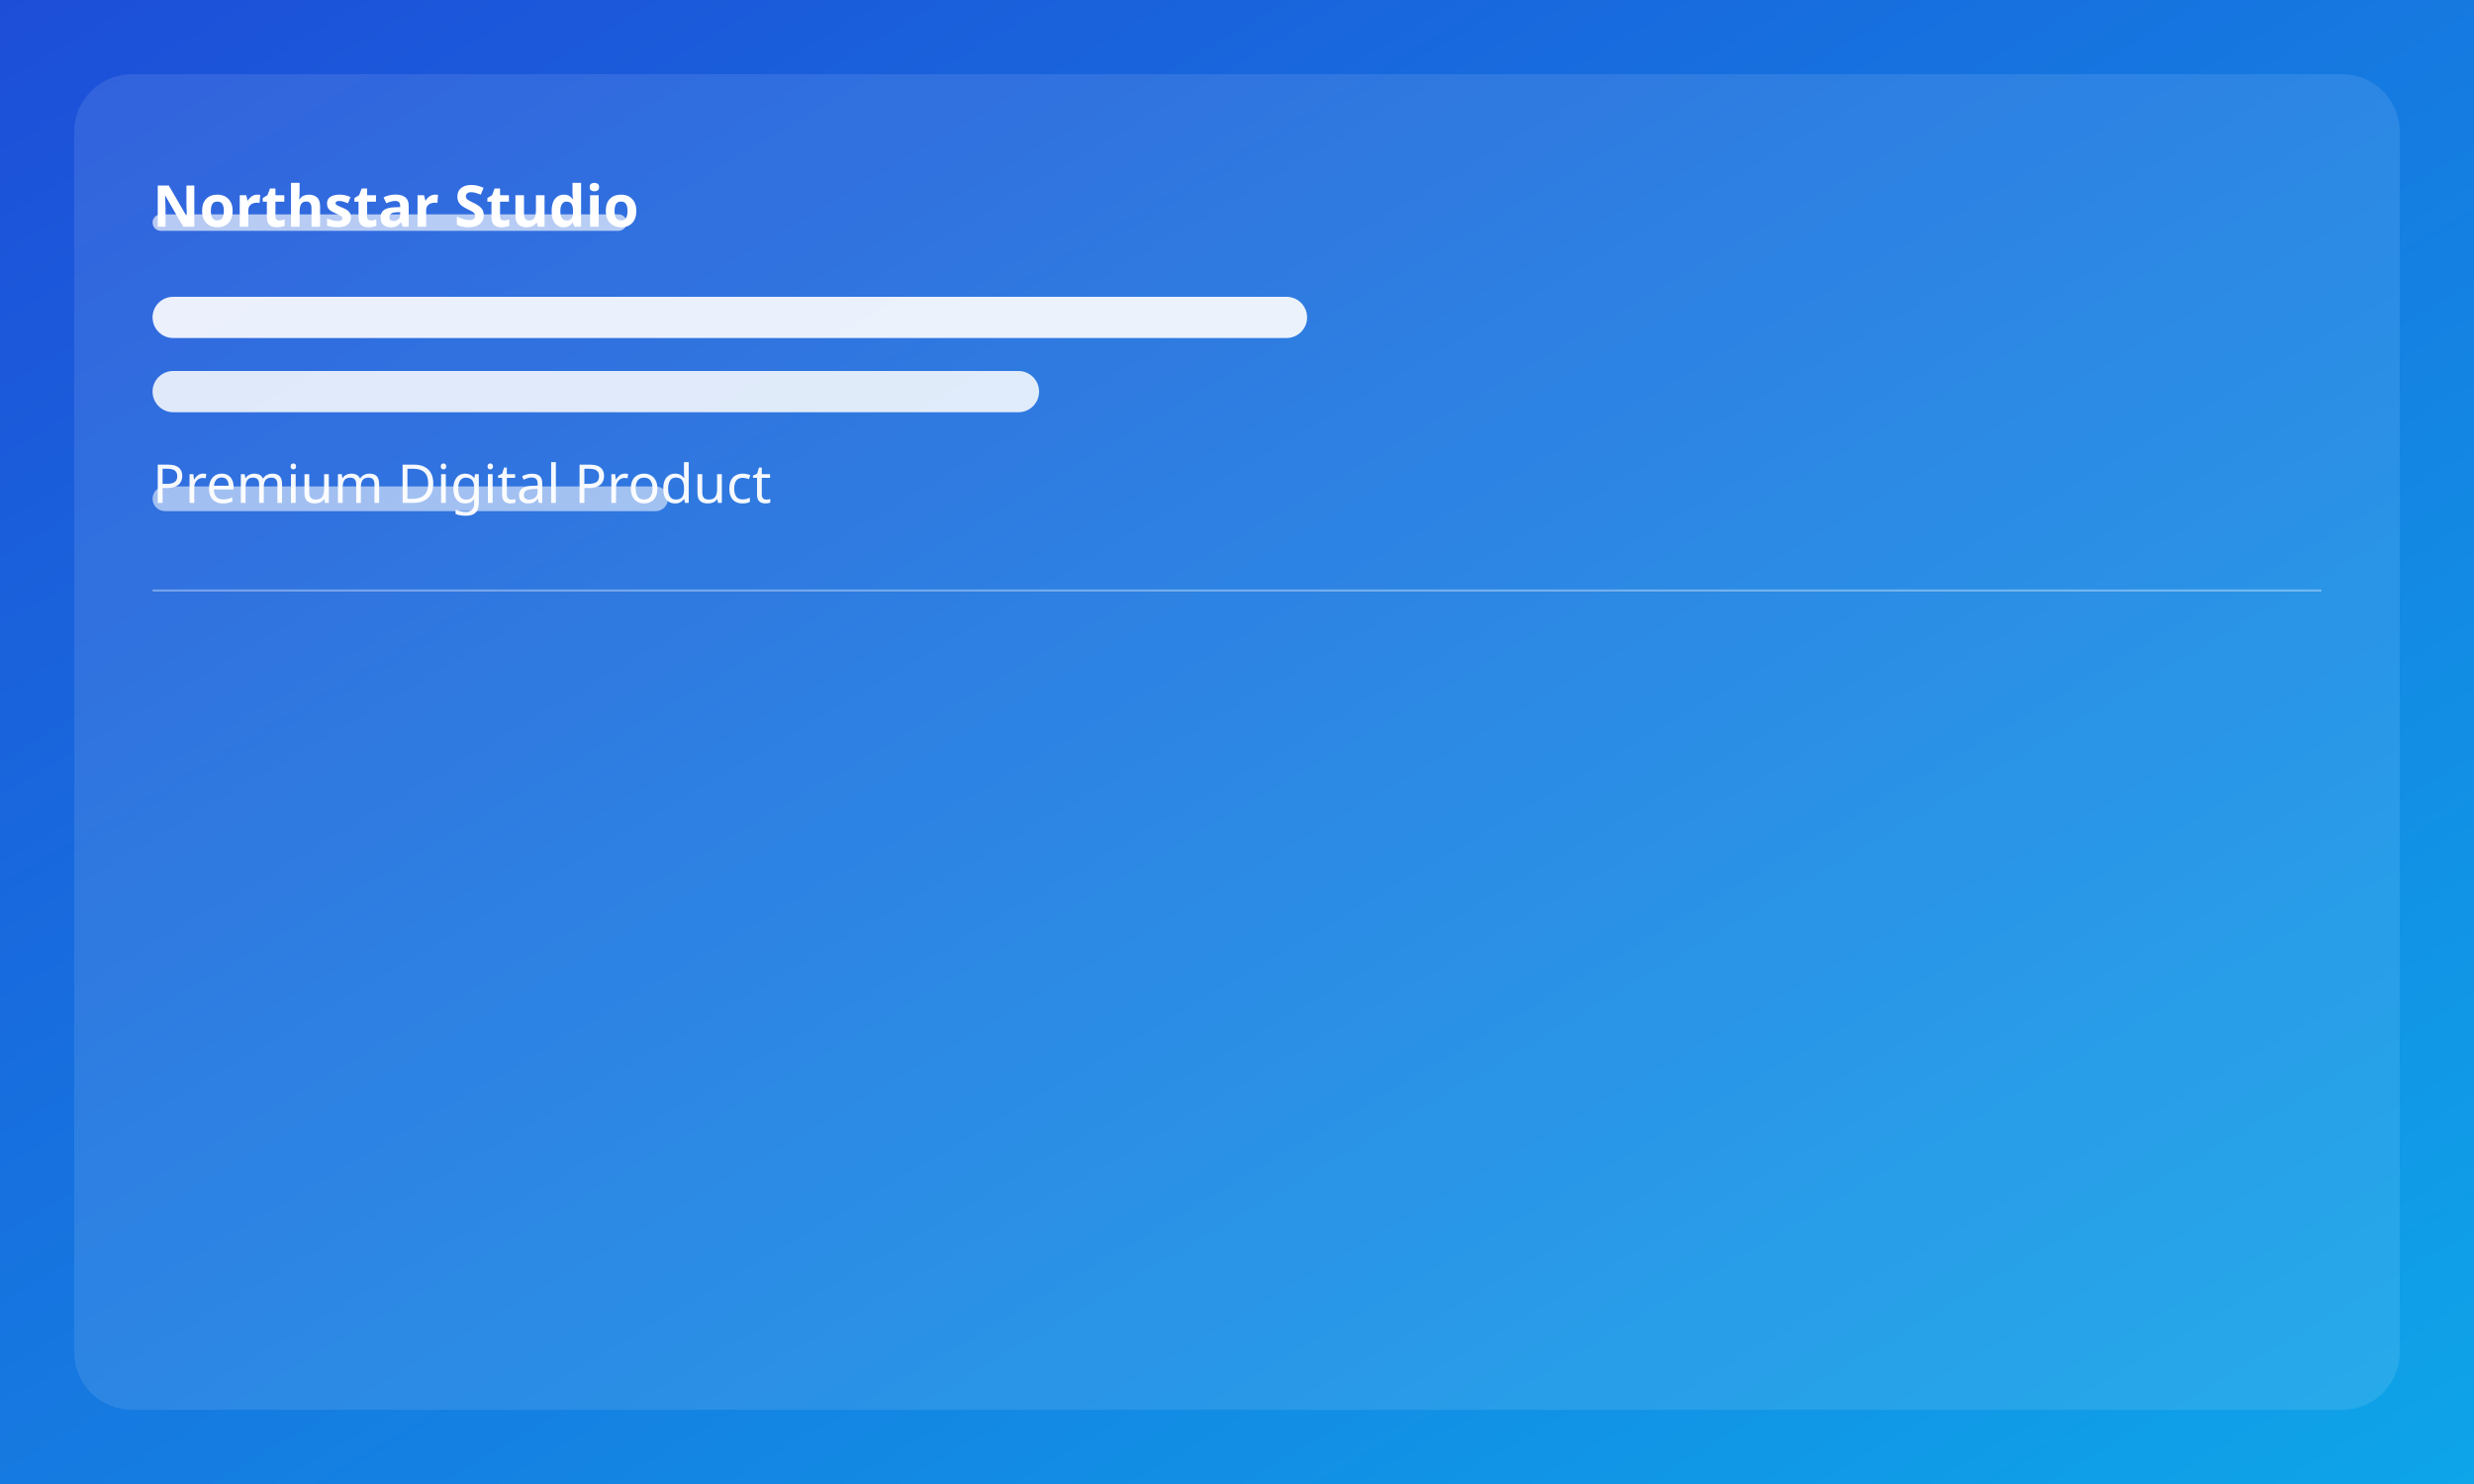
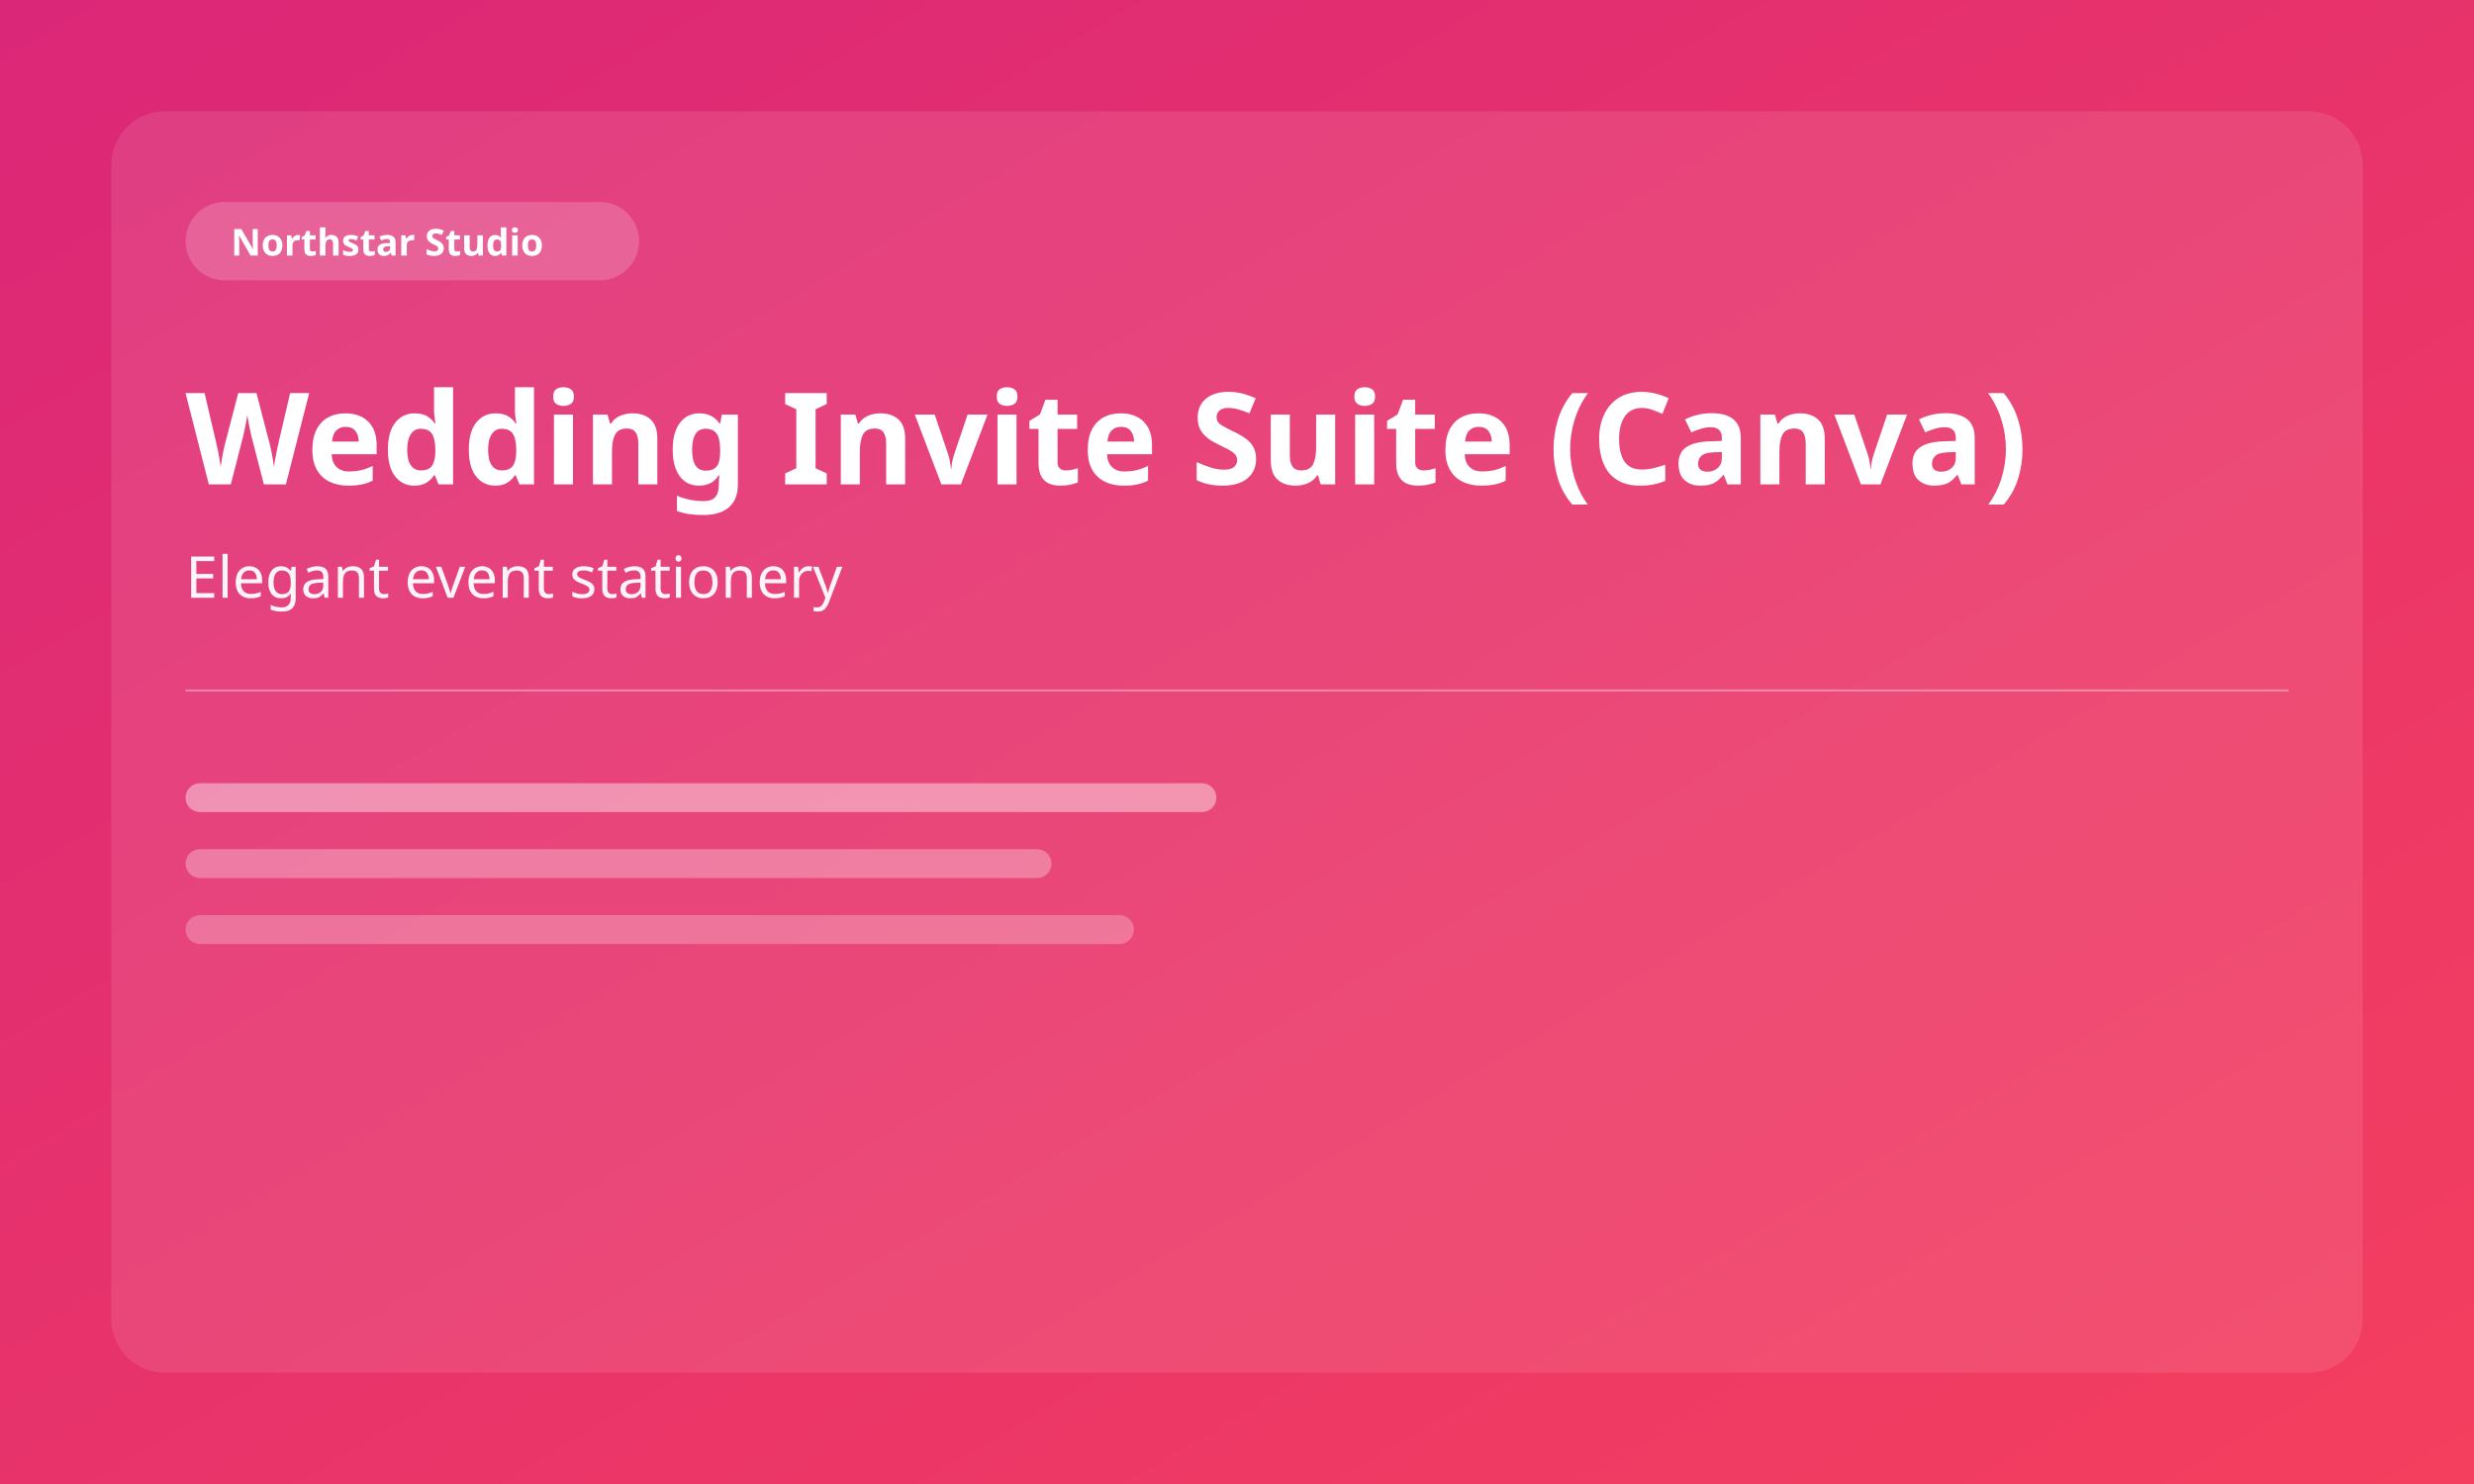
- <svg xmlns="http://www.w3.org/2000/svg" width="1200" height="720" viewBox="0 0 1200 720" role="img" aria-label="Northstar Studio cover">
+ <svg xmlns="http://www.w3.org/2000/svg" width="1200" height="720" viewBox="0 0 1200 720" role="img" aria-label="Wedding Invite Suite (Canva)">
  <defs>
-     <linearGradient id="g" x1="0" y1="0" x2="1" y2="1">
-       <stop offset="0%" stop-color="#1d4ed8" />
-       <stop offset="100%" stop-color="#0ea5e9" />
+     <linearGradient id="bg" x1="0" y1="0" x2="1" y2="1">
+       <stop offset="0%" stop-color="#db2777" />
+       <stop offset="100%" stop-color="#f43f5e" />
    </linearGradient>
  </defs>
-   <rect width="1200" height="720" fill="url(#g)" />
-   <rect x="36" y="36" width="1128" height="648" rx="28" fill="rgba(255,255,255,0.10)" />
-   <rect x="74" y="104" width="230" height="8" rx="4" fill="rgba(255,255,255,0.65)" />
-   <rect x="74" y="144" width="560" height="20" rx="10" fill="rgba(255,255,255,0.9)" />
-   <rect x="74" y="180" width="430" height="20" rx="10" fill="rgba(255,255,255,0.85)" />
-   <rect x="74" y="236" width="250" height="12" rx="6" fill="rgba(255,255,255,0.55)" />
-   <rect x="74" y="286" width="1052" height="1" fill="rgba(255,255,255,0.35)" />
-   <text x="74" y="110" fill="white" font-size="28" font-family="Avenir Next,Segoe UI,sans-serif" font-weight="700">Northstar Studio</text>
-   <text x="74" y="244" fill="white" font-size="26" font-family="Avenir Next,Segoe UI,sans-serif" opacity="0.95">Premium Digital Product</text>
+   <rect width="1200" height="720" fill="url(#bg)" />
+   <rect x="54" y="54" width="1092" height="612" rx="26" fill="rgba(255,255,255,0.10)" />
+   <rect x="90" y="98" width="220" height="38" rx="19" fill="rgba(255,255,255,0.18)" />
+   <text x="112" y="124" fill="white" font-size="18" font-family="Avenir Next,Segoe UI,sans-serif" font-weight="700">Northstar Studio</text>
+   <text x="90" y="235" fill="white" font-size="62" font-family="Avenir Next,Segoe UI,sans-serif" font-weight="800">Wedding Invite Suite (Canva)</text>
+   <text x="90" y="290" fill="white" font-size="28" font-family="Avenir Next,Segoe UI,sans-serif" opacity="0.94">Elegant event stationery</text>
+   <line x1="90" y1="335" x2="1110" y2="335" stroke="rgba(255,255,255,0.35)" />
+   <rect x="90" y="380" width="500" height="14" rx="7" fill="rgba(255,255,255,0.42)" />
+   <rect x="90" y="412" width="420" height="14" rx="7" fill="rgba(255,255,255,0.30)" />
+   <rect x="90" y="444" width="460" height="14" rx="7" fill="rgba(255,255,255,0.25)" />
</svg>
